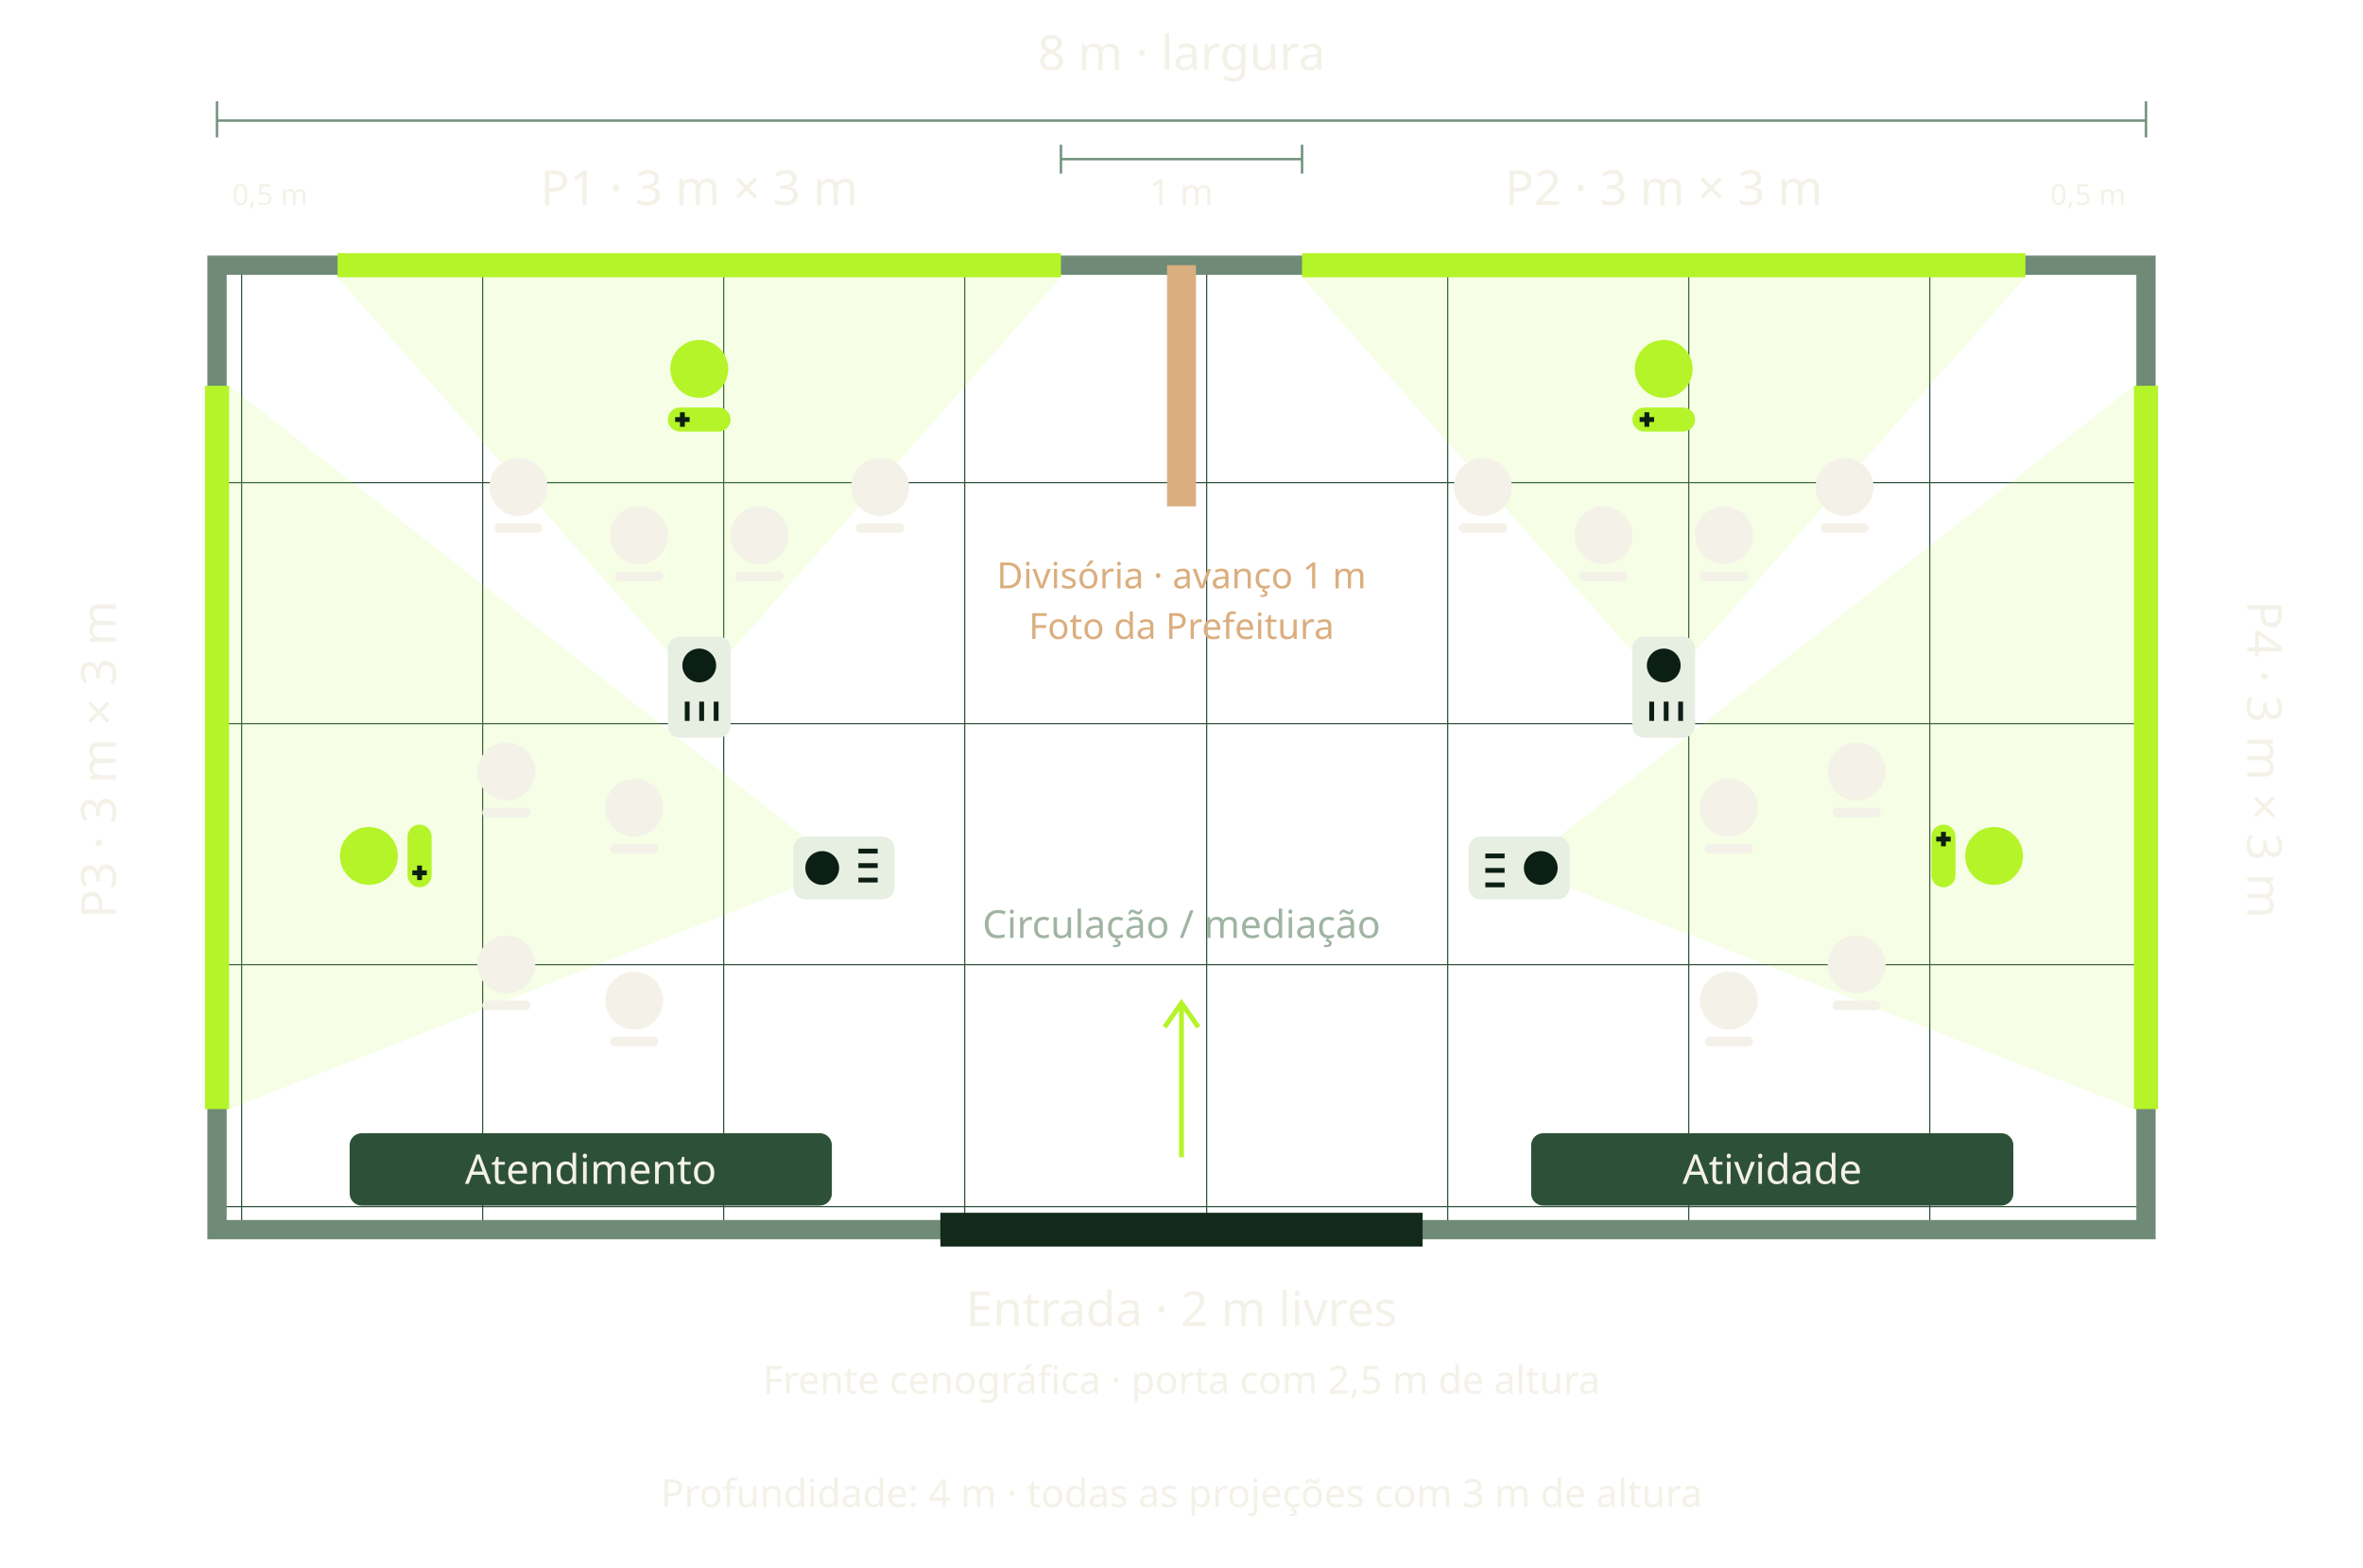
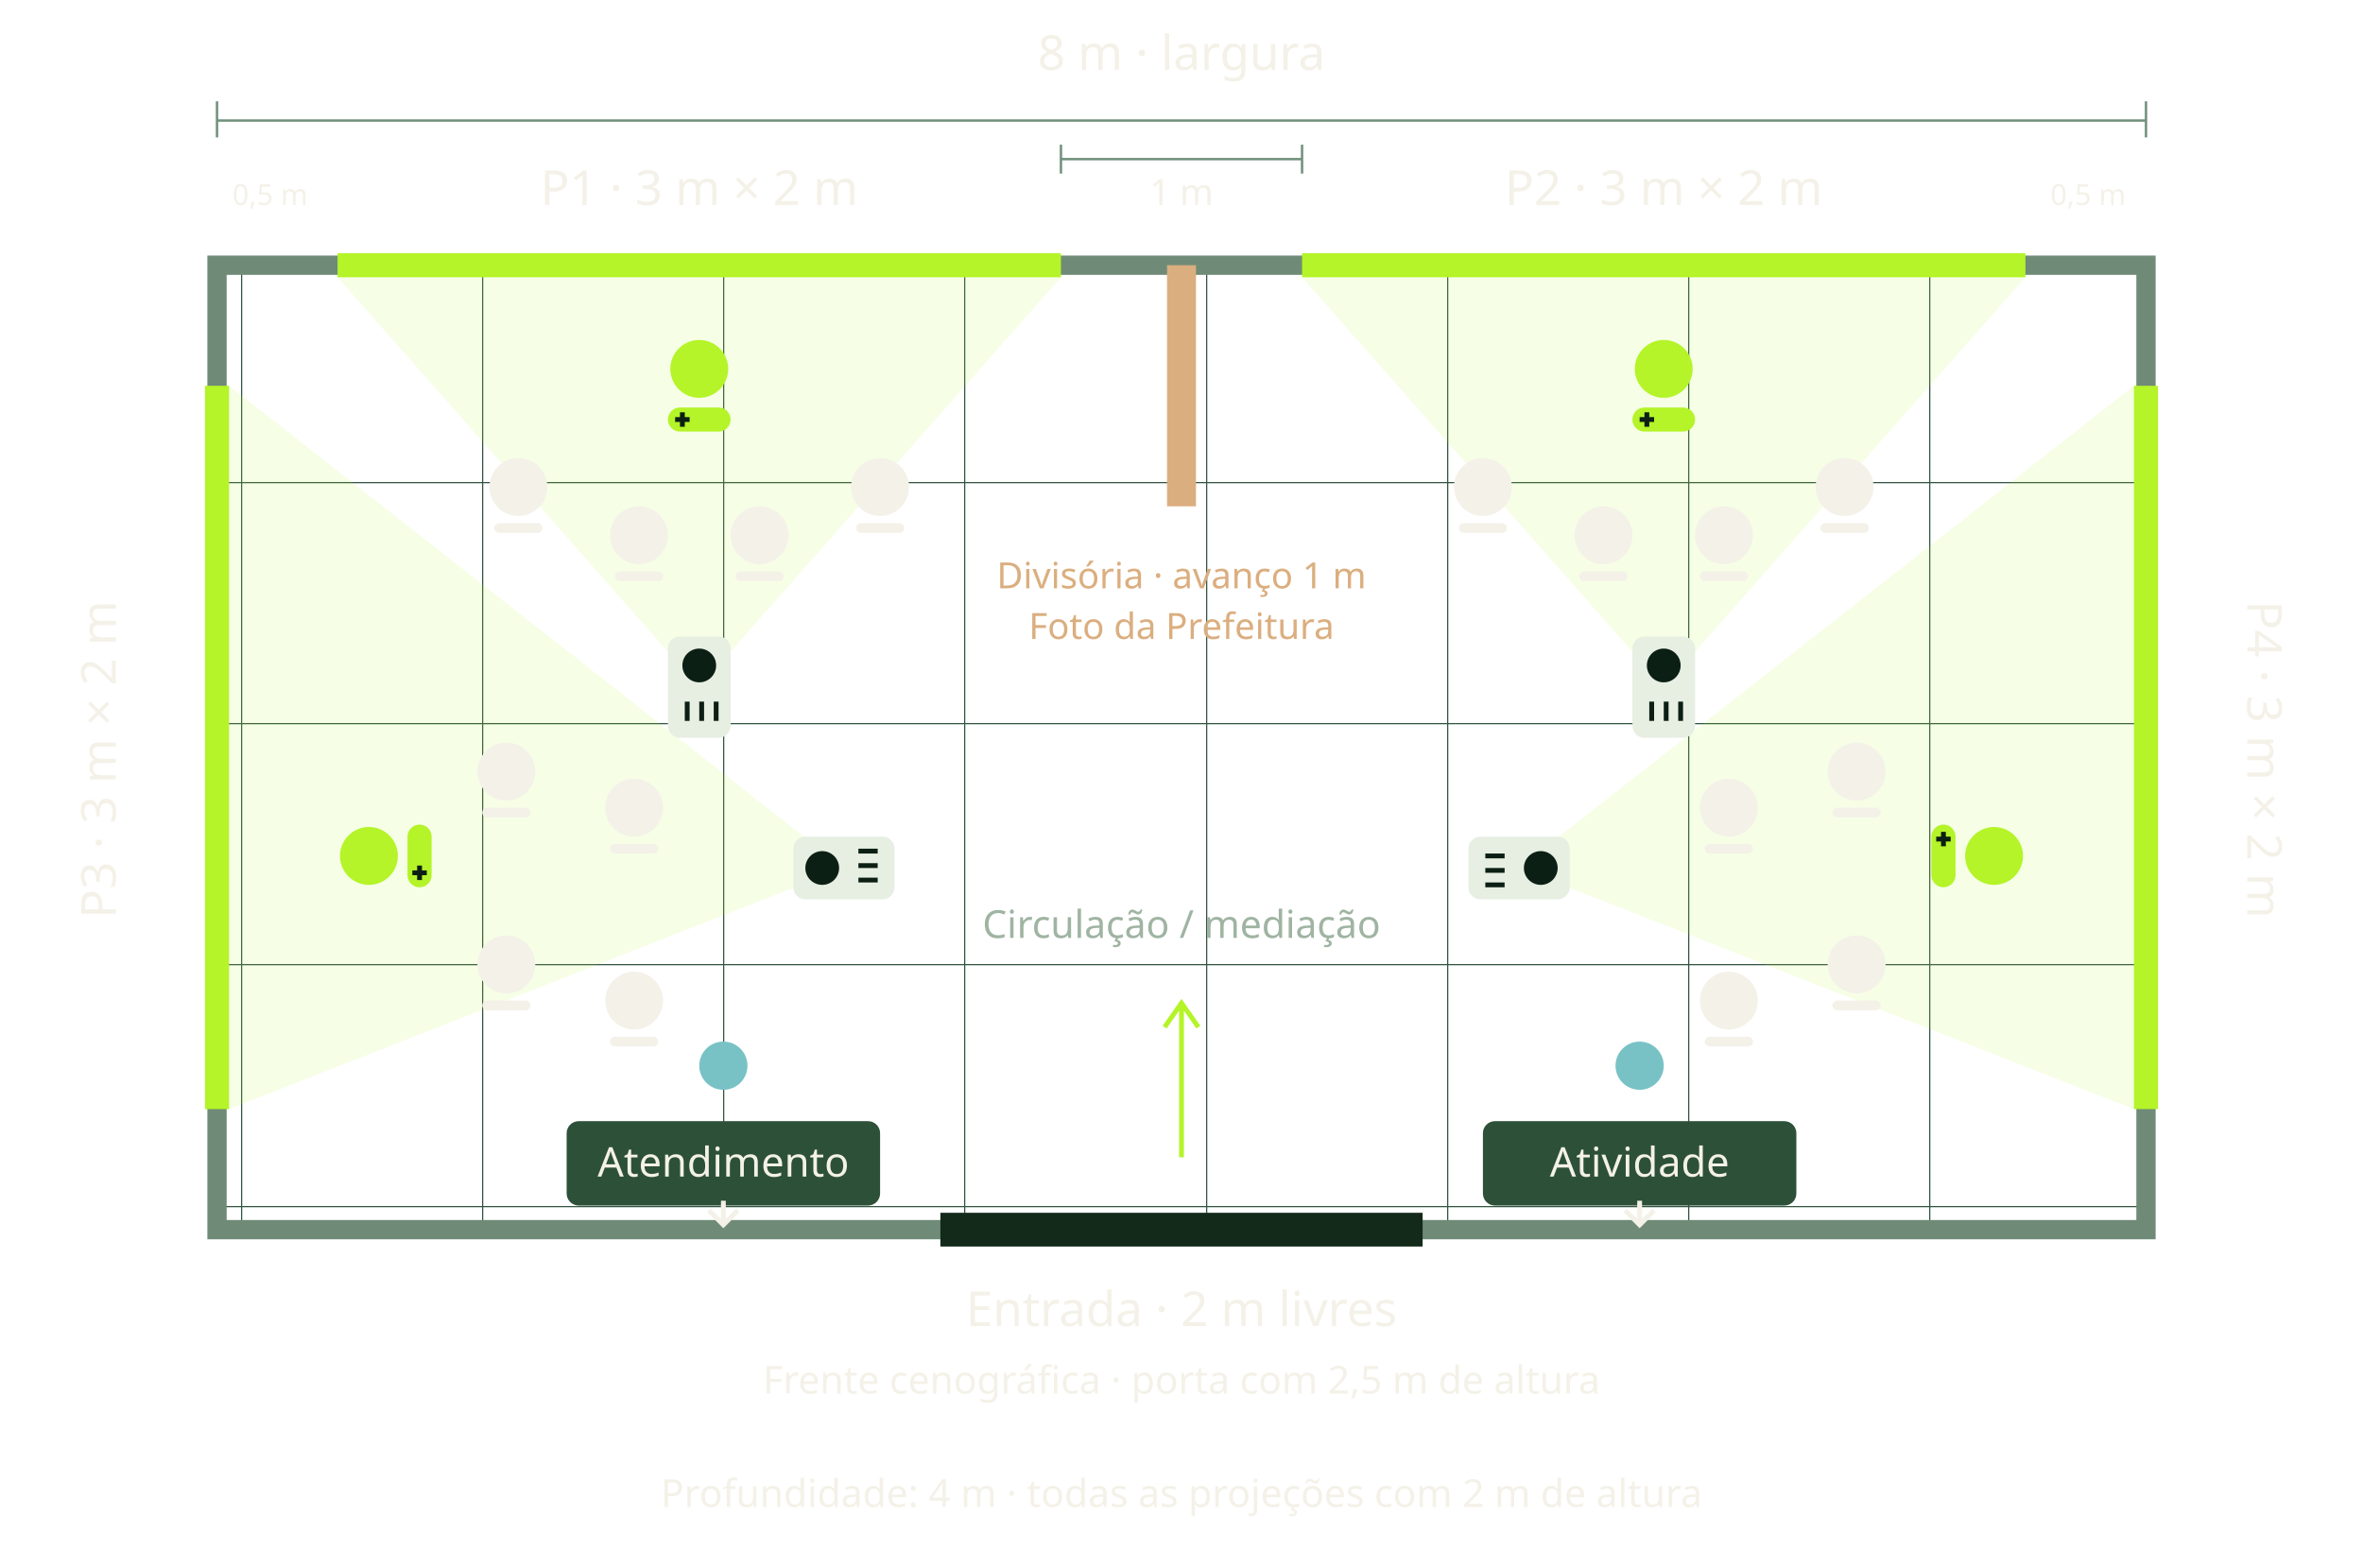
<svg class="plan" viewBox="0 0 980 650" role="img" aria-labelledby="plan-title plan-desc">
  <defs>
    <pattern id="floorgrid" width="100" height="100" patternUnits="userSpaceOnUse">
      <path d="M100 0H0V100" fill="none" stroke="#325541" stroke-width="1" />
    </pattern>
    <g id="person">
      <circle r="12" fill="#f4f1e8" />
      <path d="M-8 17H8" stroke="#f4f1e8" stroke-width="4" stroke-linecap="round" />
    </g>
    <g id="leader">
      <circle r="12" fill="#b4f428" />
      <rect x="-13" y="16" width="26" height="10" rx="5" fill="#b4f428" />
      <path d="M-7 18V24M-10 21H-4" stroke="#0c1f14" stroke-width="2" />
    </g>
    <g id="projector">
      <rect x="-21" y="-13" width="42" height="26" rx="5" fill="#e7eee2" />
      <circle cx="9" r="7" fill="#0c1f14" />
      <path d="M-14-5H-6M-14 1H-6M-14 7H-6" stroke="#0c1f14" stroke-width="2" />
    </g>
  </defs>
  <rect x="90" y="110" width="800" height="400" fill="url(#floorgrid)" stroke="#6f8b77" stroke-width="8" />
  <path d="M140 110H440M540 110H840M90 160V460M890 160V460" stroke="#b4f428" stroke-width="10" />
  <path d="M390 510H590" stroke="#132a1b" stroke-width="14" />
  <path d="M490 110V210" stroke="#dbae7f" stroke-width="12" />
  <g stroke="#71917c" fill="none">
    <path d="M90 42V57M90 50H890M890 42V57M440 66H540M440 60V72M540 60V72" />
  </g>
  <g fill="#f4f1e8" font-family="Figtree,sans-serif" font-size="20" text-anchor="middle">
    <text x="490" y="29">8 m · largura</text>
-     <text x="290" y="85">P1 · 3 m × 3 m</text>
-     <text x="690" y="85">P2 · 3 m × 3 m</text>
+     <text x="290" y="85">P1 · 3 m × 2 m</text>
+     <text x="690" y="85">P2 · 3 m × 2 m</text>
    <text x="490" y="85" font-size="15">1 m</text>
    <text x="112" y="85" font-size="12">0,5 m</text>
    <text x="866" y="85" font-size="12">0,5 m</text>
-     <text transform="translate(48 315) rotate(-90)">P3 · 3 m × 3 m</text>
-     <text transform="translate(932 315) rotate(90)">P4 · 3 m × 3 m</text>
+     <text transform="translate(48 315) rotate(-90)">P3 · 3 m × 2 m</text>
+     <text transform="translate(932 315) rotate(90)">P4 · 3 m × 2 m</text>
    <text x="490" y="550">Entrada · 2 m livres</text>
    <text x="490" y="578" font-size="16">Frente cenográfica · porta com 2,5 m de altura</text>
-     <text x="490" y="625" font-size="16">Profundidade: 4 m · todas as projeções com 3 m de altura</text>
+     <text x="490" y="625" font-size="16">Profundidade: 4 m · todas as projeções com 2 m de altura</text>
  </g>
  <g opacity=".12" fill="#b4f428">
    <path d="M290 285L140 115H440ZM690 285L540 115H840ZM350 360L95 160V460ZM630 360L885 160V460Z" />
  </g>
  <use href="#projector" transform="translate(290 285) rotate(-90)" />
  <use href="#projector" transform="translate(690 285) rotate(-90)" />
  <use href="#projector" transform="translate(350 360) rotate(180)" />
  <use href="#projector" transform="translate(630 360)" />
  <use href="#leader" x="290" y="153" />
  <use href="#person" x="215" y="202" />
  <use href="#person" x="265" y="222" />
  <use href="#person" x="315" y="222" />
  <use href="#person" x="365" y="202" />
  <use href="#leader" x="690" y="153" />
  <use href="#person" x="615" y="202" />
  <use href="#person" x="665" y="222" />
  <use href="#person" x="715" y="222" />
  <use href="#person" x="765" y="202" />
  <use href="#leader" transform="translate(153 355) rotate(-90)" />
  <use href="#person" x="210" y="320" />
  <use href="#person" x="263" y="335" />
  <use href="#person" x="210" y="400" />
  <use href="#person" x="263" y="415" />
  <use href="#leader" transform="translate(827 355) rotate(90)" />
  <use href="#person" x="770" y="320" />
  <use href="#person" x="717" y="335" />
  <use href="#person" x="770" y="400" />
  <use href="#person" x="717" y="415" />
  <g fill="#dbae7f" font-size="15" font-family="Figtree,sans-serif" text-anchor="middle">
    <text x="490" y="244">Divisória · avanço 1 m</text>
    <text x="490" y="265">Foto da Prefeitura</text>
  </g>
-   <rect x="145" y="470" width="200" height="30" rx="5" fill="#2d5138" />
-   <rect x="635" y="470" width="200" height="30" rx="5" fill="#2d5138" />
+   <rect x="235" y="465" width="130" height="35" rx="5" fill="#2d5138" />
+   <rect x="615" y="465" width="130" height="35" rx="5" fill="#2d5138" />
  <g fill="#f4f1e8" font-family="Figtree,sans-serif" font-size="17" text-anchor="middle">
-     <text x="245" y="491">Atendimento</text>
-     <text x="735" y="491">Atividade</text>
+     <text x="300" y="488">Atendimento</text>
+     <text x="680" y="488">Atividade</text>
  </g>
+   <g fill="#78c2c6">
+     <circle cx="300" cy="442" r="10" />
+     <circle cx="680" cy="442" r="10" />
+   </g>
+   <path d="M300 498V508M294 502L300 508L306 502M680 498V508M674 502L680 508L686 502" stroke="#f4f1e8" fill="none" stroke-width="2" />
  <text x="490" y="389" text-anchor="middle" fill="#9fb4a2" font-family="Figtree,sans-serif" font-size="16">Circulação / mediação</text>
  <path d="M490 480V416M483 426L490 416L497 426" stroke="#b4f428" fill="none" stroke-width="2" />
</svg>
